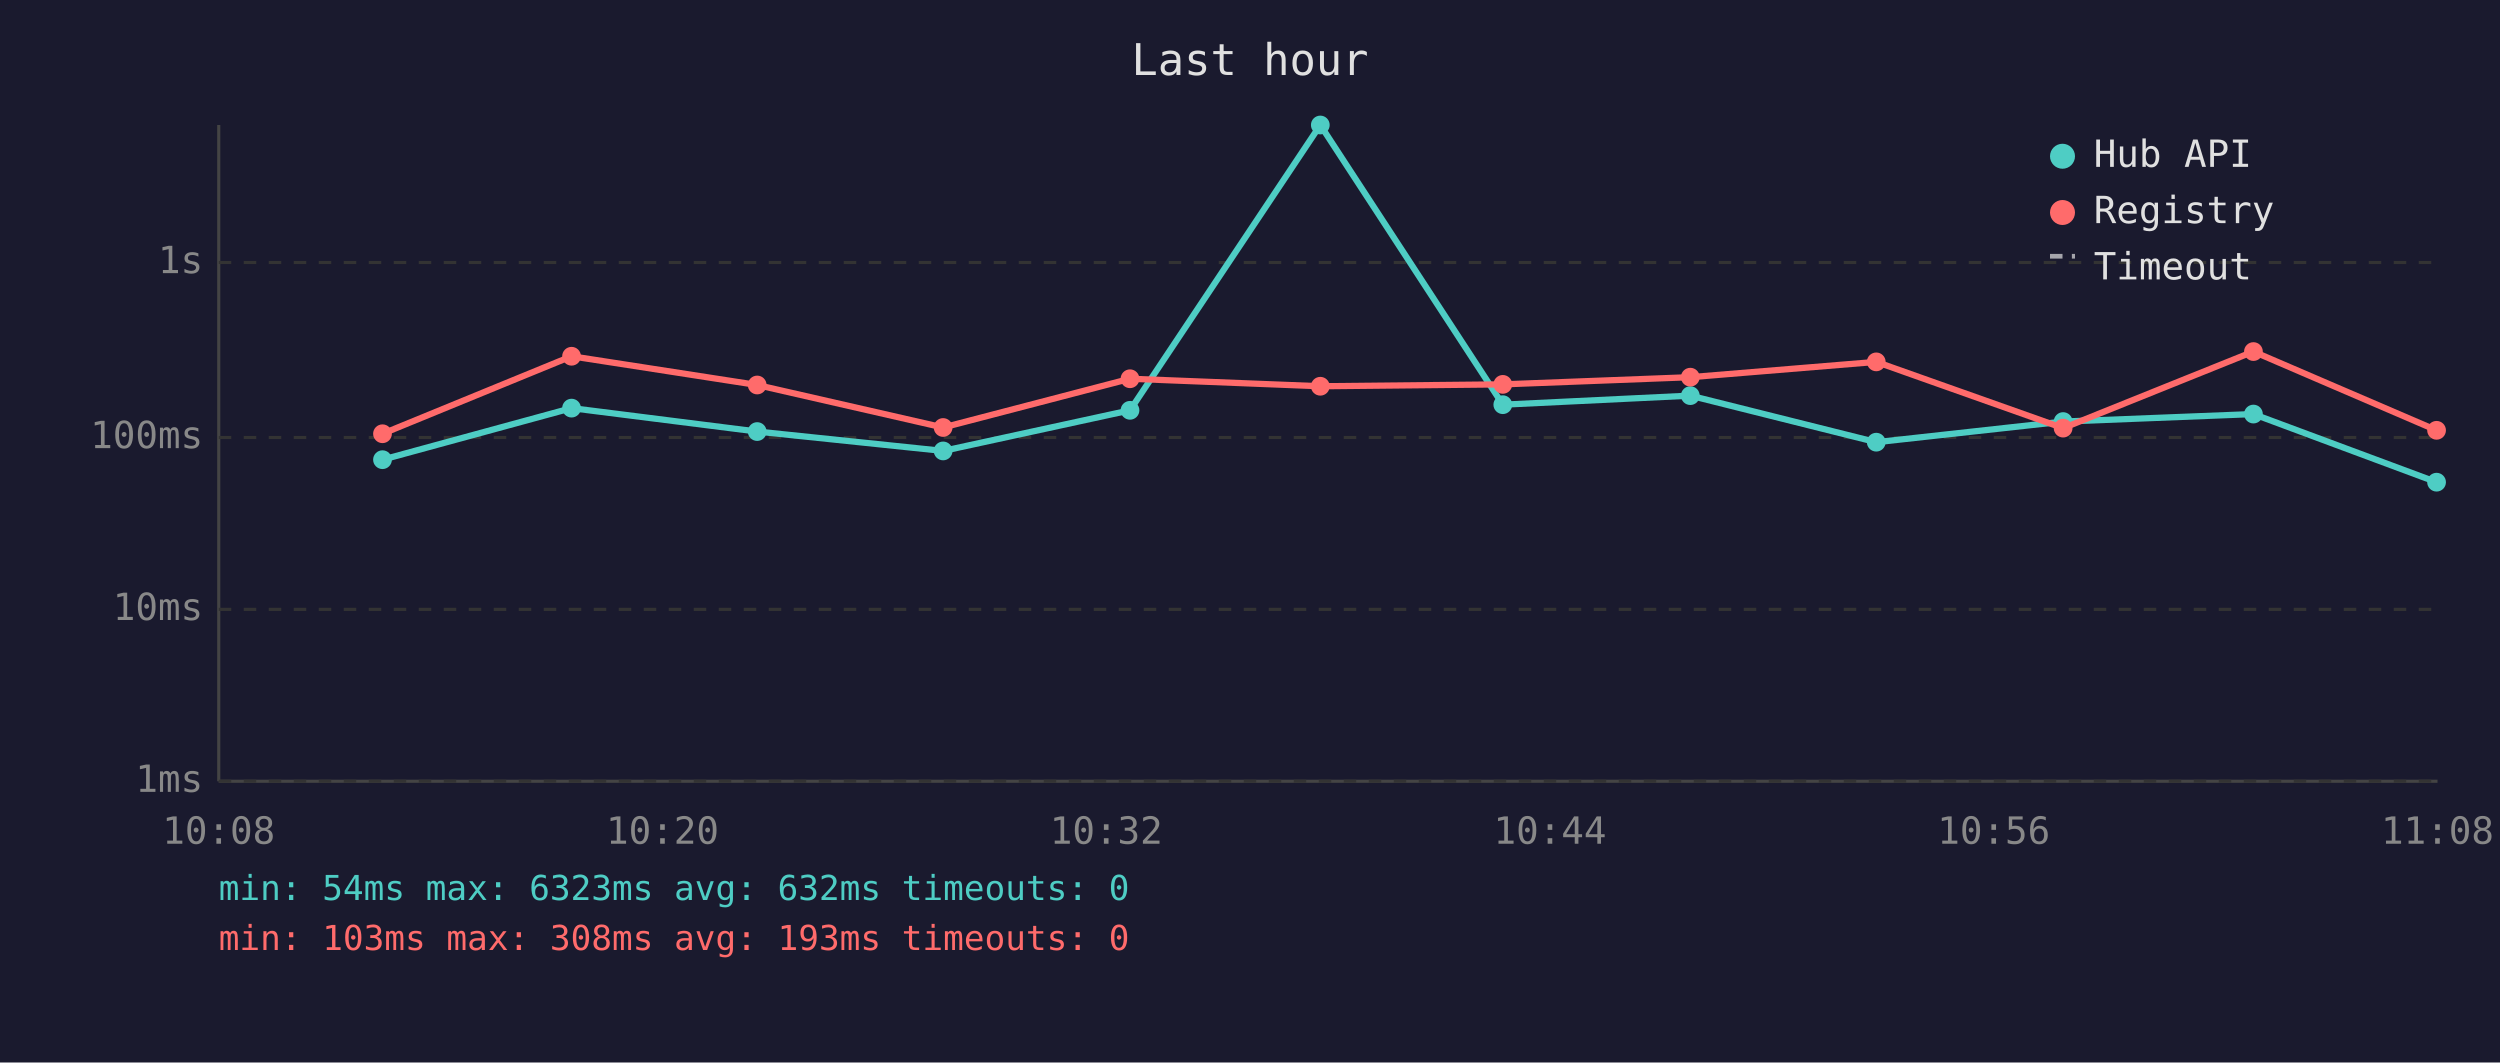
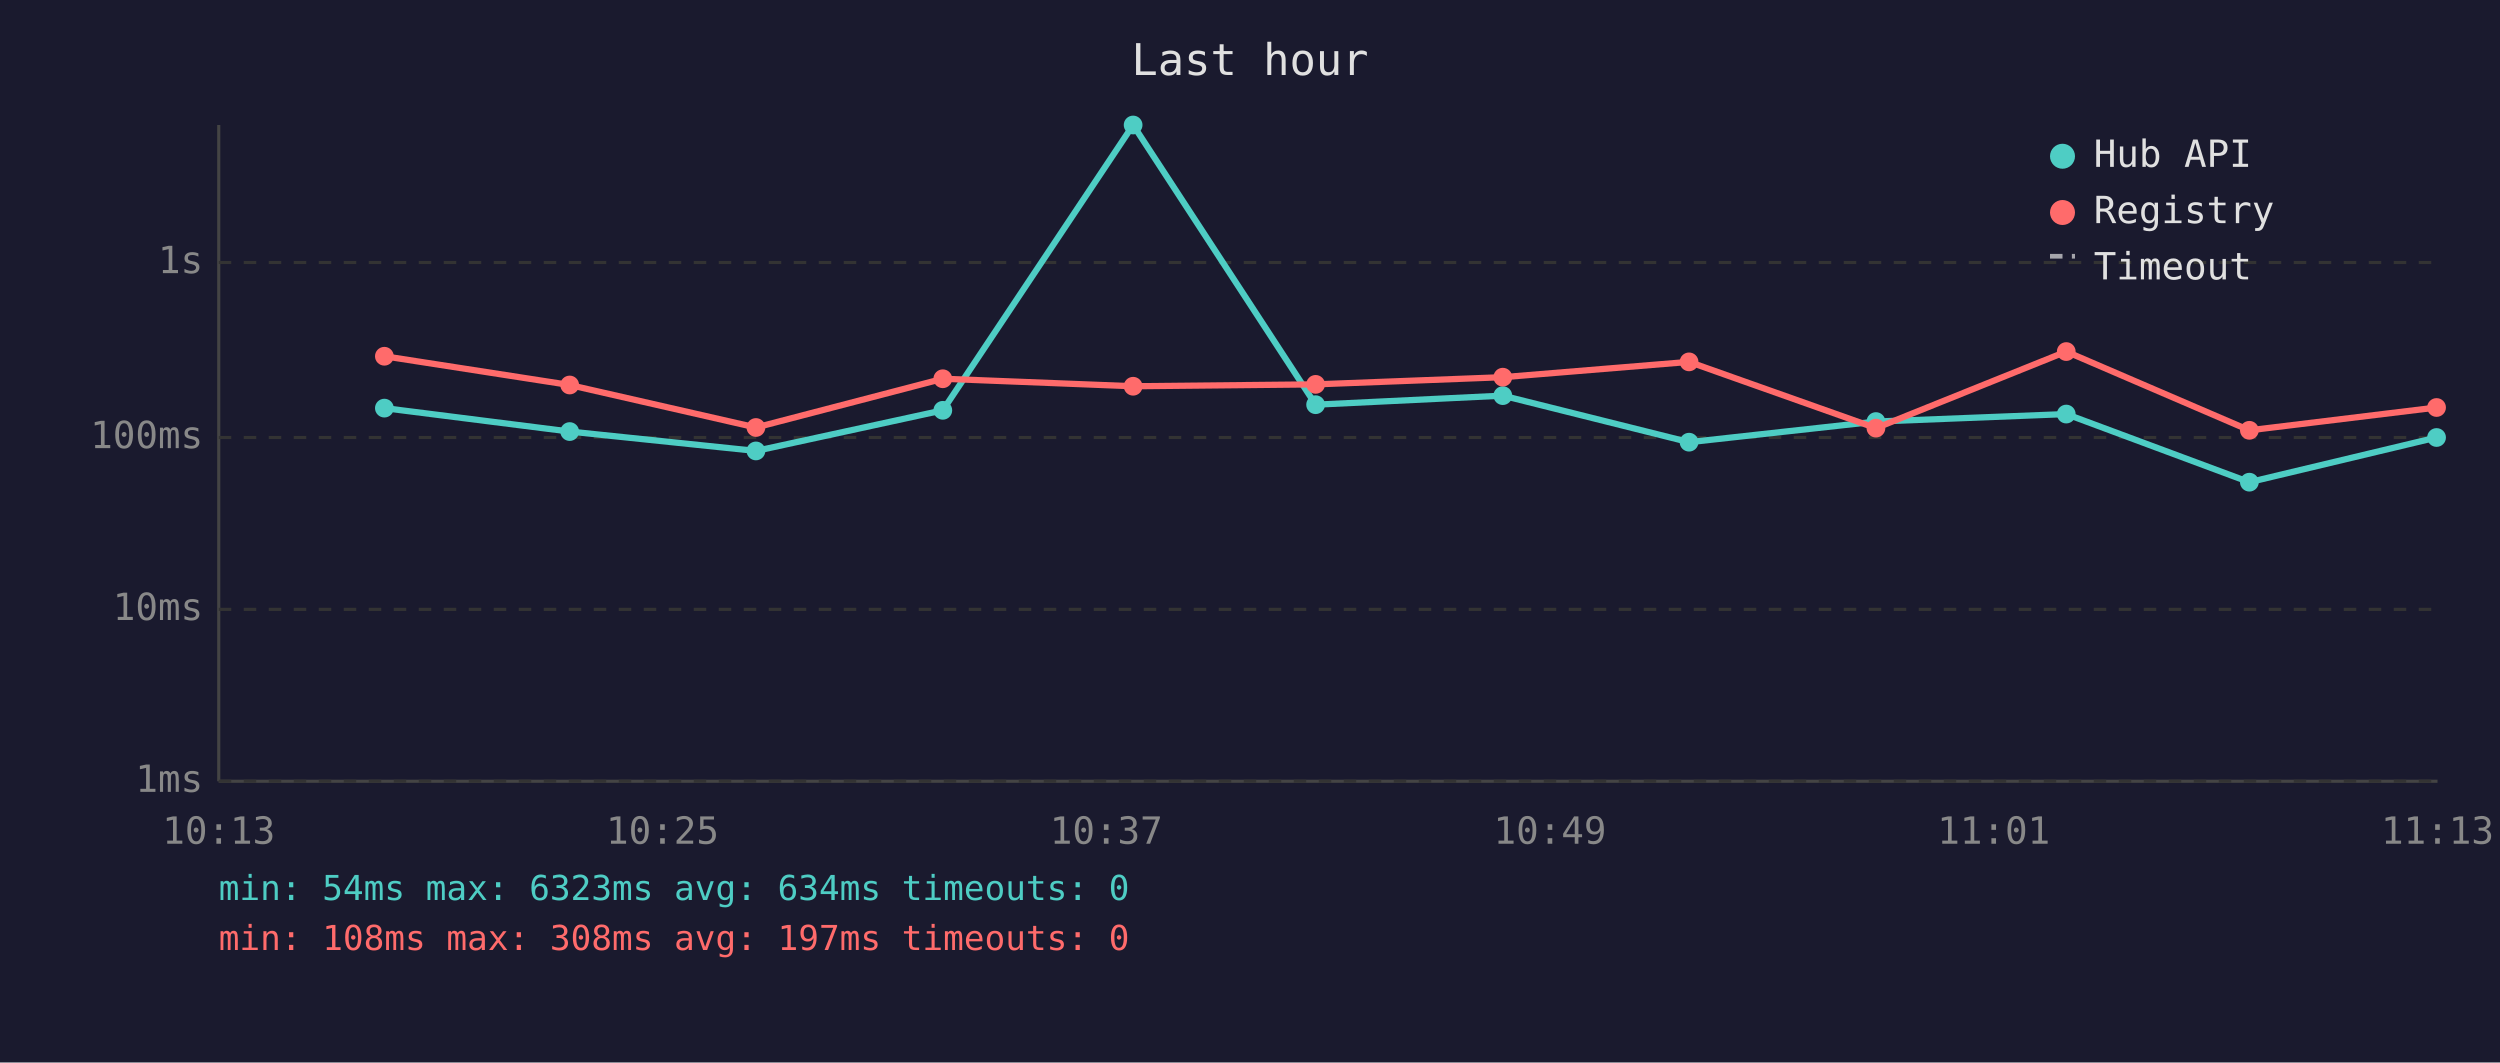
<svg xmlns="http://www.w3.org/2000/svg" viewBox="0 0 800 340" font-family="monospace" font-size="12">
  <rect width="800" height="340" fill="#1a1a2e" />
  <text x="400" y="24" fill="#e0e0e0" font-size="14" text-anchor="middle">Last hour</text>
  <line x1="70" y1="40" x2="70" y2="250" stroke="#444" stroke-width="1" />
  <line x1="70" y1="250" x2="780" y2="250" stroke="#444" stroke-width="1" />
  <line x1="70" y1="250" x2="780" y2="250" stroke="#333" stroke-width="1" stroke-dasharray="4" />
  <text x="65" y="250" fill="#888" text-anchor="end" dominant-baseline="middle">1ms</text>
  <line x1="70" y1="195" x2="780" y2="195" stroke="#333" stroke-width="1" stroke-dasharray="4" />
  <text x="65" y="195" fill="#888" text-anchor="end" dominant-baseline="middle">10ms</text>
  <line x1="70" y1="140" x2="780" y2="140" stroke="#333" stroke-width="1" stroke-dasharray="4" />
  <text x="65" y="140" fill="#888" text-anchor="end" dominant-baseline="middle">100ms</text>
  <line x1="70" y1="84" x2="780" y2="84" stroke="#333" stroke-width="1" stroke-dasharray="4" />
  <text x="65" y="84" fill="#888" text-anchor="end" dominant-baseline="middle">1s</text>
-   <text x="70" y="270" fill="#888" text-anchor="middle">10:08</text>
-   <text x="212" y="270" fill="#888" text-anchor="middle">10:20</text>
-   <text x="354" y="270" fill="#888" text-anchor="middle">10:32</text>
-   <text x="496" y="270" fill="#888" text-anchor="middle">10:44</text>
-   <text x="638" y="270" fill="#888" text-anchor="middle">10:56</text>
-   <text x="780" y="270" fill="#888" text-anchor="middle">11:08</text>
-   <polyline points="122.4,147.1 182.9,130.6 242.3,138.1 301.8,144.3 361.6,131.3 422.5,40.0 480.9,129.5 540.9,126.6 600.4,141.5 660.2,134.9 721.1,132.5 779.7,154.3" fill="none" stroke="#4ecdc4" stroke-width="2" opacity="1" />
-   <circle cx="122.4" cy="147.1" r="3" fill="#4ecdc4" />
-   <circle cx="182.9" cy="130.6" r="3" fill="#4ecdc4" />
-   <circle cx="242.3" cy="138.1" r="3" fill="#4ecdc4" />
-   <circle cx="301.8" cy="144.3" r="3" fill="#4ecdc4" />
-   <circle cx="361.6" cy="131.3" r="3" fill="#4ecdc4" />
-   <circle cx="422.5" cy="40.0" r="3" fill="#4ecdc4" />
-   <circle cx="480.9" cy="129.5" r="3" fill="#4ecdc4" />
-   <circle cx="540.9" cy="126.6" r="3" fill="#4ecdc4" />
-   <circle cx="600.4" cy="141.5" r="3" fill="#4ecdc4" />
-   <circle cx="660.2" cy="134.9" r="3" fill="#4ecdc4" />
-   <circle cx="721.1" cy="132.5" r="3" fill="#4ecdc4" />
-   <circle cx="779.7" cy="154.3" r="3" fill="#4ecdc4" />
-   <polyline points="122.4,138.8 182.9,114.0 242.3,123.2 301.8,136.8 361.6,121.2 422.5,123.6 480.9,123.0 540.9,120.7 600.4,115.8 660.2,137.0 721.1,112.5 779.7,137.7" fill="none" stroke="#ff6b6b" stroke-width="2" opacity="1" />
-   <circle cx="122.4" cy="138.8" r="3" fill="#ff6b6b" />
-   <circle cx="182.9" cy="114.0" r="3" fill="#ff6b6b" />
-   <circle cx="242.3" cy="123.2" r="3" fill="#ff6b6b" />
-   <circle cx="301.8" cy="136.8" r="3" fill="#ff6b6b" />
-   <circle cx="361.6" cy="121.2" r="3" fill="#ff6b6b" />
-   <circle cx="422.5" cy="123.6" r="3" fill="#ff6b6b" />
-   <circle cx="480.9" cy="123.0" r="3" fill="#ff6b6b" />
-   <circle cx="540.9" cy="120.7" r="3" fill="#ff6b6b" />
-   <circle cx="600.4" cy="115.8" r="3" fill="#ff6b6b" />
-   <circle cx="660.2" cy="137.0" r="3" fill="#ff6b6b" />
-   <circle cx="721.1" cy="112.5" r="3" fill="#ff6b6b" />
-   <circle cx="779.7" cy="137.7" r="3" fill="#ff6b6b" />
+   <text x="70" y="270" fill="#888" text-anchor="middle">10:13</text>
+   <text x="212" y="270" fill="#888" text-anchor="middle">10:25</text>
+   <text x="354" y="270" fill="#888" text-anchor="middle">10:37</text>
+   <text x="496" y="270" fill="#888" text-anchor="middle">10:49</text>
+   <text x="638" y="270" fill="#888" text-anchor="middle">11:01</text>
+   <text x="780" y="270" fill="#888" text-anchor="middle">11:13</text>
+   <polyline points="123.0,130.6 182.3,138.1 241.9,144.3 301.7,131.3 362.6,40.0 421.0,129.5 480.9,126.6 540.5,141.5 600.3,134.9 661.2,132.5 719.8,154.3 779.7,140.0" fill="none" stroke="#4ecdc4" stroke-width="2" opacity="1" />
+   <circle cx="123.0" cy="130.6" r="3" fill="#4ecdc4" />
+   <circle cx="182.3" cy="138.1" r="3" fill="#4ecdc4" />
+   <circle cx="241.9" cy="144.3" r="3" fill="#4ecdc4" />
+   <circle cx="301.7" cy="131.3" r="3" fill="#4ecdc4" />
+   <circle cx="362.6" cy="40.0" r="3" fill="#4ecdc4" />
+   <circle cx="421.0" cy="129.5" r="3" fill="#4ecdc4" />
+   <circle cx="480.9" cy="126.6" r="3" fill="#4ecdc4" />
+   <circle cx="540.5" cy="141.5" r="3" fill="#4ecdc4" />
+   <circle cx="600.3" cy="134.9" r="3" fill="#4ecdc4" />
+   <circle cx="661.2" cy="132.5" r="3" fill="#4ecdc4" />
+   <circle cx="719.8" cy="154.3" r="3" fill="#4ecdc4" />
+   <circle cx="779.7" cy="140.0" r="3" fill="#4ecdc4" />
+   <polyline points="123.0,114.0 182.3,123.2 241.9,136.8 301.7,121.2 362.6,123.6 421.0,123.0 480.9,120.7 540.5,115.8 600.3,137.0 661.2,112.5 719.8,137.7 779.7,130.4" fill="none" stroke="#ff6b6b" stroke-width="2" opacity="1" />
+   <circle cx="123.0" cy="114.0" r="3" fill="#ff6b6b" />
+   <circle cx="182.3" cy="123.2" r="3" fill="#ff6b6b" />
+   <circle cx="241.9" cy="136.8" r="3" fill="#ff6b6b" />
+   <circle cx="301.7" cy="121.2" r="3" fill="#ff6b6b" />
+   <circle cx="362.6" cy="123.6" r="3" fill="#ff6b6b" />
+   <circle cx="421.0" cy="123.0" r="3" fill="#ff6b6b" />
+   <circle cx="480.9" cy="120.7" r="3" fill="#ff6b6b" />
+   <circle cx="540.5" cy="115.8" r="3" fill="#ff6b6b" />
+   <circle cx="600.3" cy="137.0" r="3" fill="#ff6b6b" />
+   <circle cx="661.2" cy="112.5" r="3" fill="#ff6b6b" />
+   <circle cx="719.8" cy="137.7" r="3" fill="#ff6b6b" />
+   <circle cx="779.7" cy="130.4" r="3" fill="#ff6b6b" />
  <circle cx="660" cy="50" r="4" fill="#4ecdc4" />
  <text x="670" y="50" fill="#e0e0e0" dominant-baseline="middle">Hub API</text>
  <circle cx="660" cy="68" r="4" fill="#ff6b6b" />
  <text x="670" y="68" fill="#e0e0e0" dominant-baseline="middle">Registry</text>
  <line x1="656" y1="82" x2="664" y2="82" stroke="#e0e0e0" stroke-width="1.5" stroke-dasharray="4,3" opacity="0.7" />
  <text x="670" y="86" fill="#e0e0e0" dominant-baseline="middle">Timeout</text>
-   <text x="70" y="288" fill="#4ecdc4" font-size="11">min: 54ms  max: 6323ms  avg: 632ms  timeouts: 0</text>
-   <text x="70" y="304" fill="#ff6b6b" font-size="11">min: 103ms  max: 308ms  avg: 193ms  timeouts: 0</text>
+   <text x="70" y="288" fill="#4ecdc4" font-size="11">min: 54ms  max: 6323ms  avg: 634ms  timeouts: 0</text>
+   <text x="70" y="304" fill="#ff6b6b" font-size="11">min: 108ms  max: 308ms  avg: 197ms  timeouts: 0</text>
</svg>
